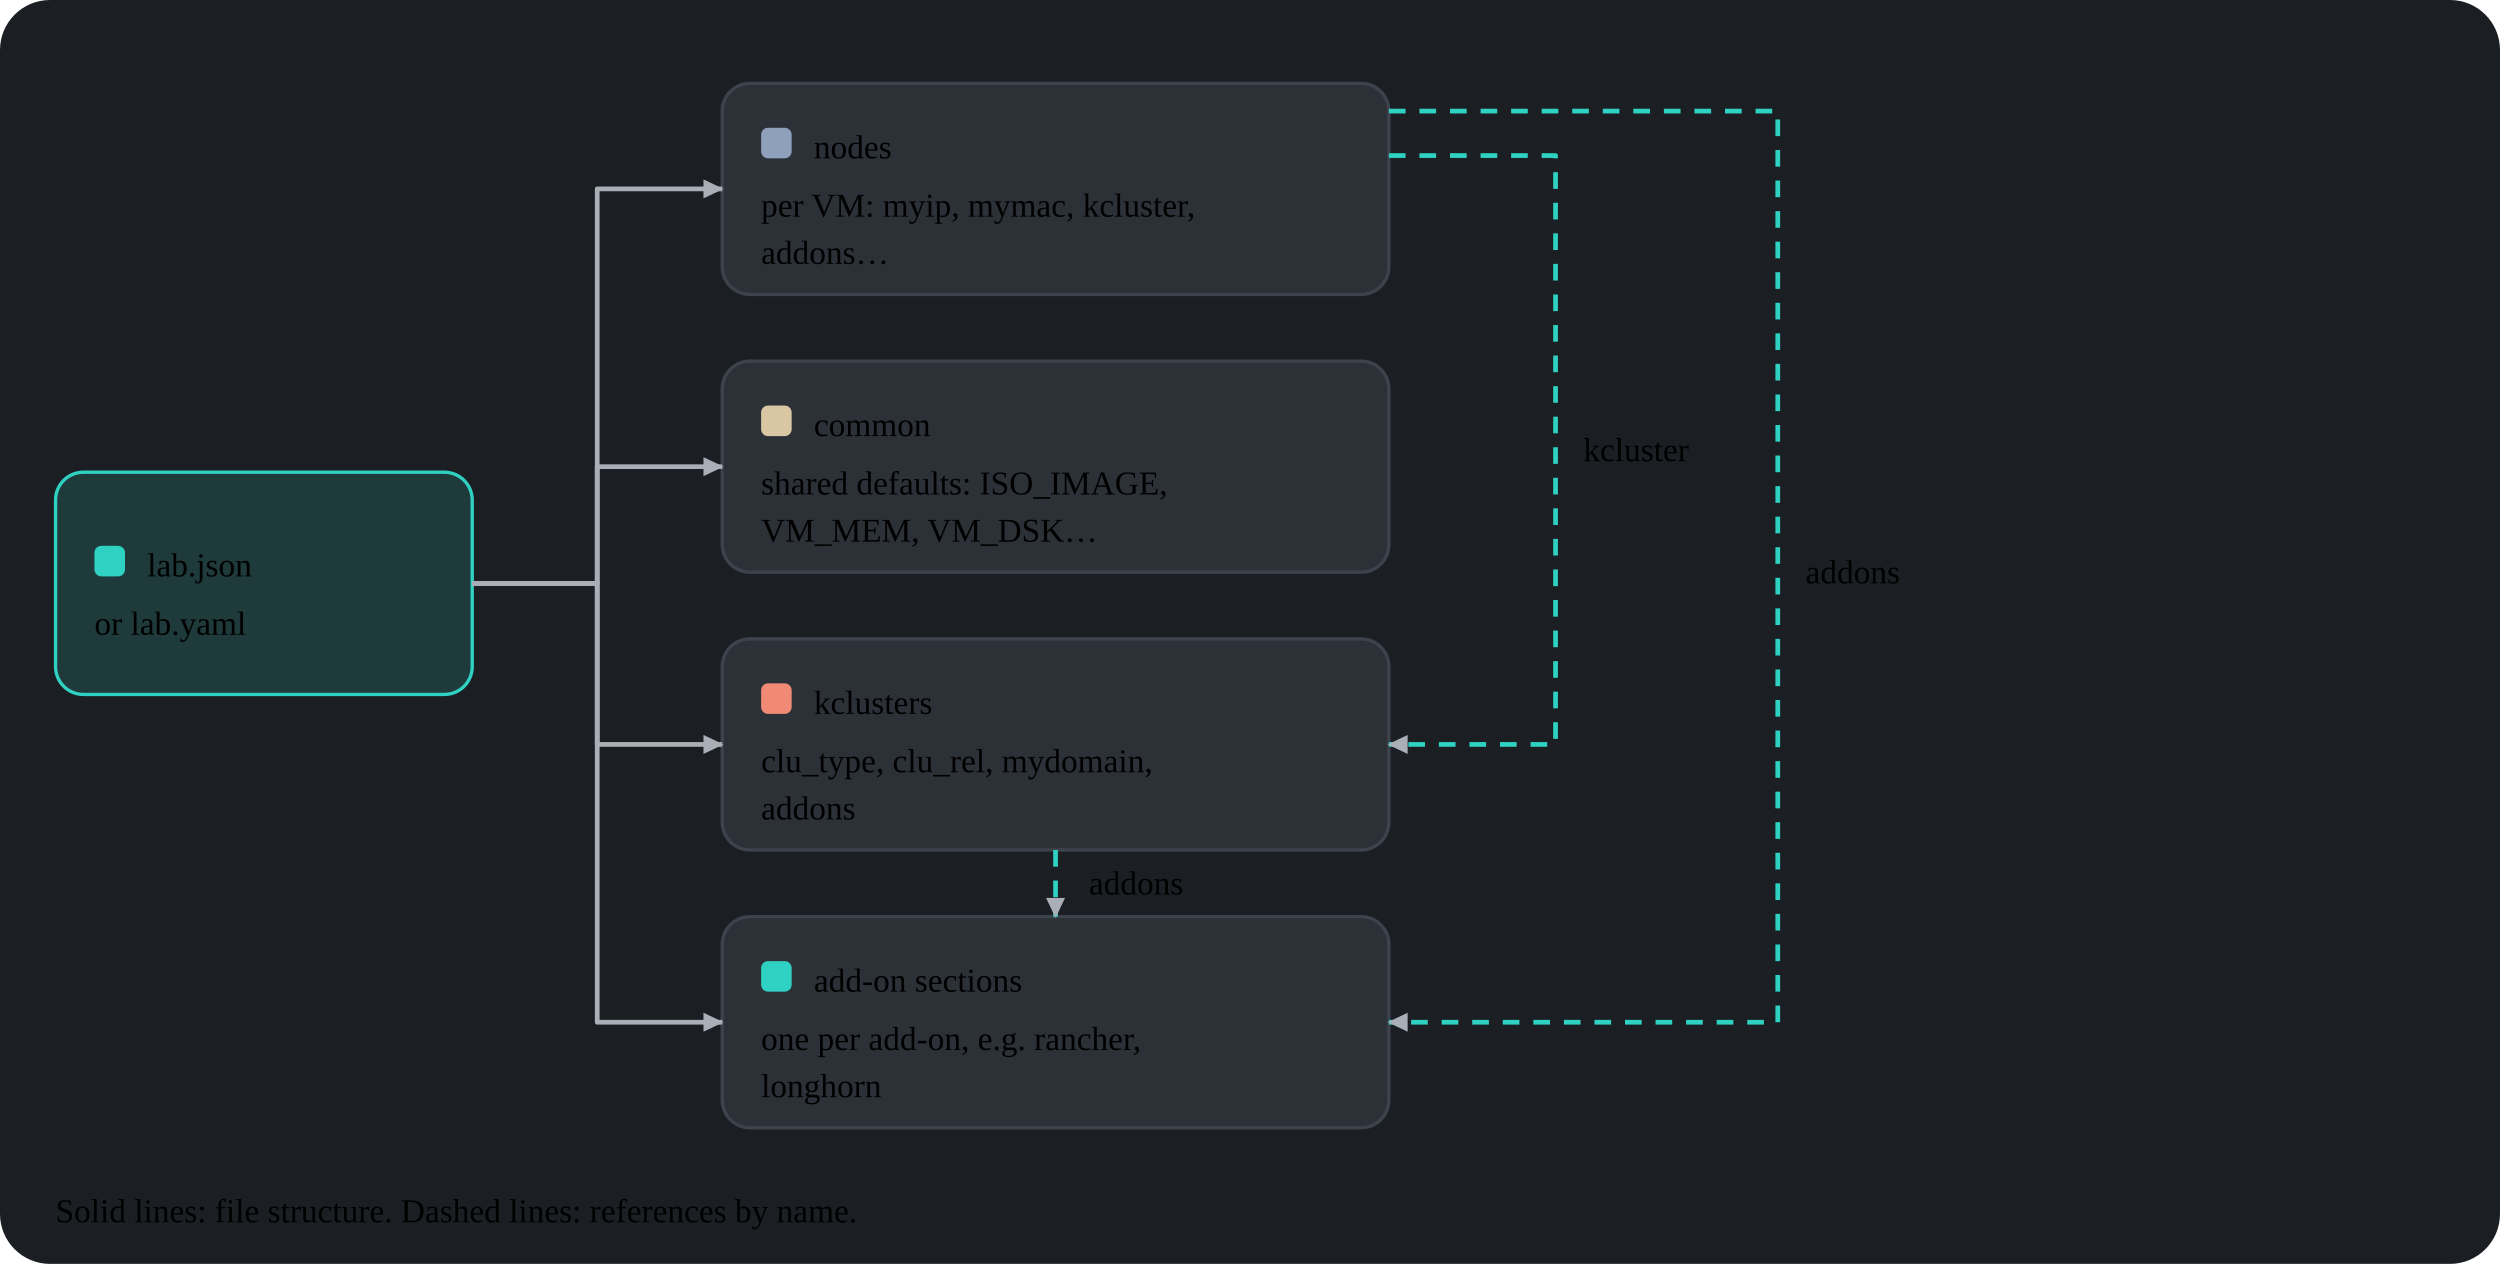
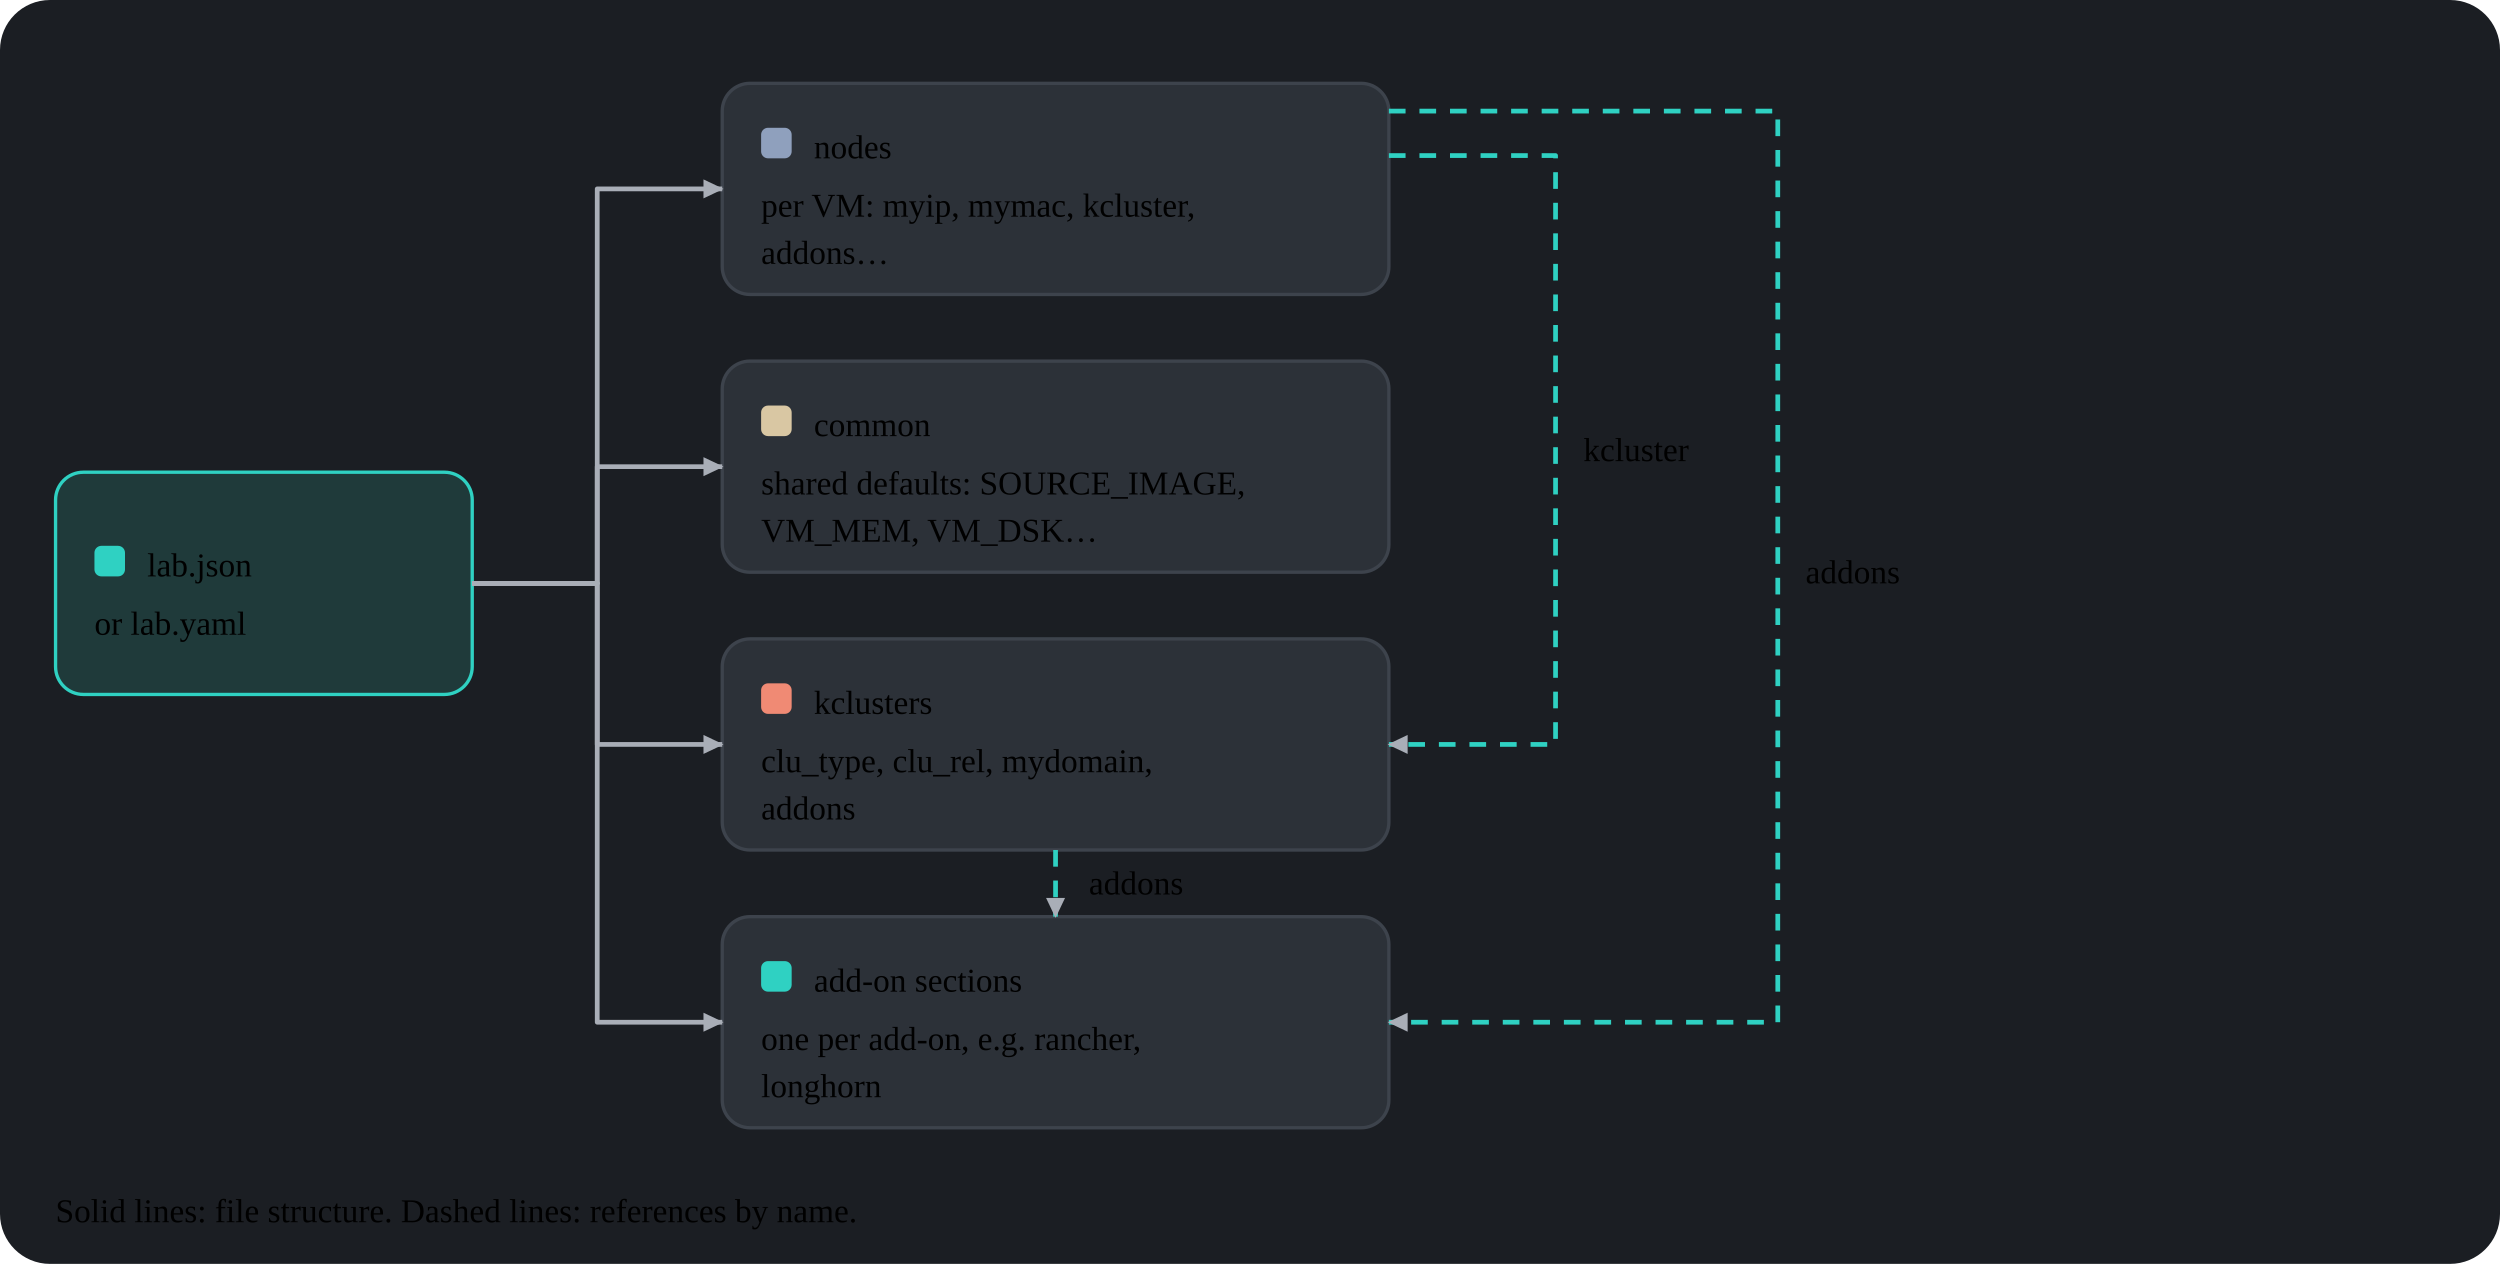
<svg xmlns="http://www.w3.org/2000/svg" viewBox="0 0 900 455" width="900" height="455" role="img" aria-label="Lab definition format: lab.json contains nodes, common, kclusters and add-on sections that reference each other">
  <defs>
    <marker id="ah" viewBox="0 0 10 10" refX="8.5" refY="5" markerWidth="9" markerHeight="9" markerUnits="userSpaceOnUse" orient="auto-start-reverse">
      <path d="M1 1.2 L9 5 L1 8.8 Z" fill="#a9aeb7" />
    </marker>
  </defs>
  <rect width="900" height="455" rx="18" fill="#1b1e23" />
  <g>
    <rect x="20" y="170" width="150" height="80" rx="10" fill="#1f3a3a" stroke="#2fd1c2" stroke-width="1.2" />
    <rect x="34" y="196.5" width="11" height="11" rx="2.5" fill="#2fd1c2" />
    <text x="53" y="207.5" class="h">lab.json</text>
    <text x="34" y="228.5" class="s" text-anchor="start">or lab.yaml</text>
  </g>
  <g>
    <rect x="260" y="30" width="240" height="76" rx="10" fill="#2c3138" stroke="#3d434c" stroke-width="1.2" />
    <rect x="274" y="46" width="11" height="11" rx="2.5" fill="#8fa0bd" />
    <text x="293" y="57" class="h">nodes</text>
    <text x="274" y="78" class="s" text-anchor="start">per VM: myip, mymac, kcluster,</text>
    <text x="274" y="95" class="s" text-anchor="start">addons…</text>
  </g>
  <path d="M170 210 H215 V68 H260" fill="none" stroke="#a9aeb7" stroke-width="1.7" stroke-linejoin="round" marker-end="url(#ah)" />
  <g>
    <rect x="260" y="130" width="240" height="76" rx="10" fill="#2c3138" stroke="#3d434c" stroke-width="1.2" />
    <rect x="274" y="146" width="11" height="11" rx="2.5" fill="#d9c7a3" />
    <text x="293" y="157" class="h">common</text>
-     <text x="274" y="178" class="s" text-anchor="start">shared defaults: ISO_IMAGE,</text>
+     <text x="274" y="178" class="s" text-anchor="start">shared defaults: SOURCE_IMAGE,</text>
    <text x="274" y="195" class="s" text-anchor="start">VM_MEM, VM_DSK…</text>
  </g>
  <path d="M170 210 H215 V168 H260" fill="none" stroke="#a9aeb7" stroke-width="1.7" stroke-linejoin="round" marker-end="url(#ah)" />
  <g>
    <rect x="260" y="230" width="240" height="76" rx="10" fill="#2c3138" stroke="#3d434c" stroke-width="1.2" />
    <rect x="274" y="246" width="11" height="11" rx="2.5" fill="#f08a74" />
    <text x="293" y="257" class="h">kclusters</text>
    <text x="274" y="278" class="s" text-anchor="start">clu_type, clu_rel, mydomain,</text>
    <text x="274" y="295" class="s" text-anchor="start">addons</text>
  </g>
  <path d="M170 210 H215 V268 H260" fill="none" stroke="#a9aeb7" stroke-width="1.7" stroke-linejoin="round" marker-end="url(#ah)" />
  <g>
    <rect x="260" y="330" width="240" height="76" rx="10" fill="#2c3138" stroke="#3d434c" stroke-width="1.2" />
    <rect x="274" y="346" width="11" height="11" rx="2.5" fill="#2fd1c2" />
    <text x="293" y="357" class="h">add-on sections</text>
    <text x="274" y="378" class="s" text-anchor="start">one per add-on, e.g. rancher,</text>
    <text x="274" y="395" class="s" text-anchor="start">longhorn</text>
  </g>
  <path d="M170 210 H215 V368 H260" fill="none" stroke="#a9aeb7" stroke-width="1.7" stroke-linejoin="round" marker-end="url(#ah)" />
  <path d="M500 56 H560 V268 H500" fill="none" stroke="#2fd1c2" stroke-width="1.7" stroke-linejoin="round" stroke-dasharray="6 5" marker-end="url(#ah)" />
  <text x="570" y="166" class="l" text-anchor="start">kcluster</text>
  <path d="M380 306 V330" fill="none" stroke="#2fd1c2" stroke-width="1.7" stroke-linejoin="round" stroke-dasharray="6 5" marker-end="url(#ah)" />
  <text x="392" y="322" class="l" text-anchor="start">addons</text>
  <path d="M500 40 H640 V368 H500" fill="none" stroke="#2fd1c2" stroke-width="1.7" stroke-linejoin="round" stroke-dasharray="6 5" marker-end="url(#ah)" />
  <text x="650" y="210" class="l" text-anchor="start">addons</text>
  <text x="20" y="440" class="s" text-anchor="start">Solid lines: file structure. Dashed lines: references by name.</text>
</svg>
